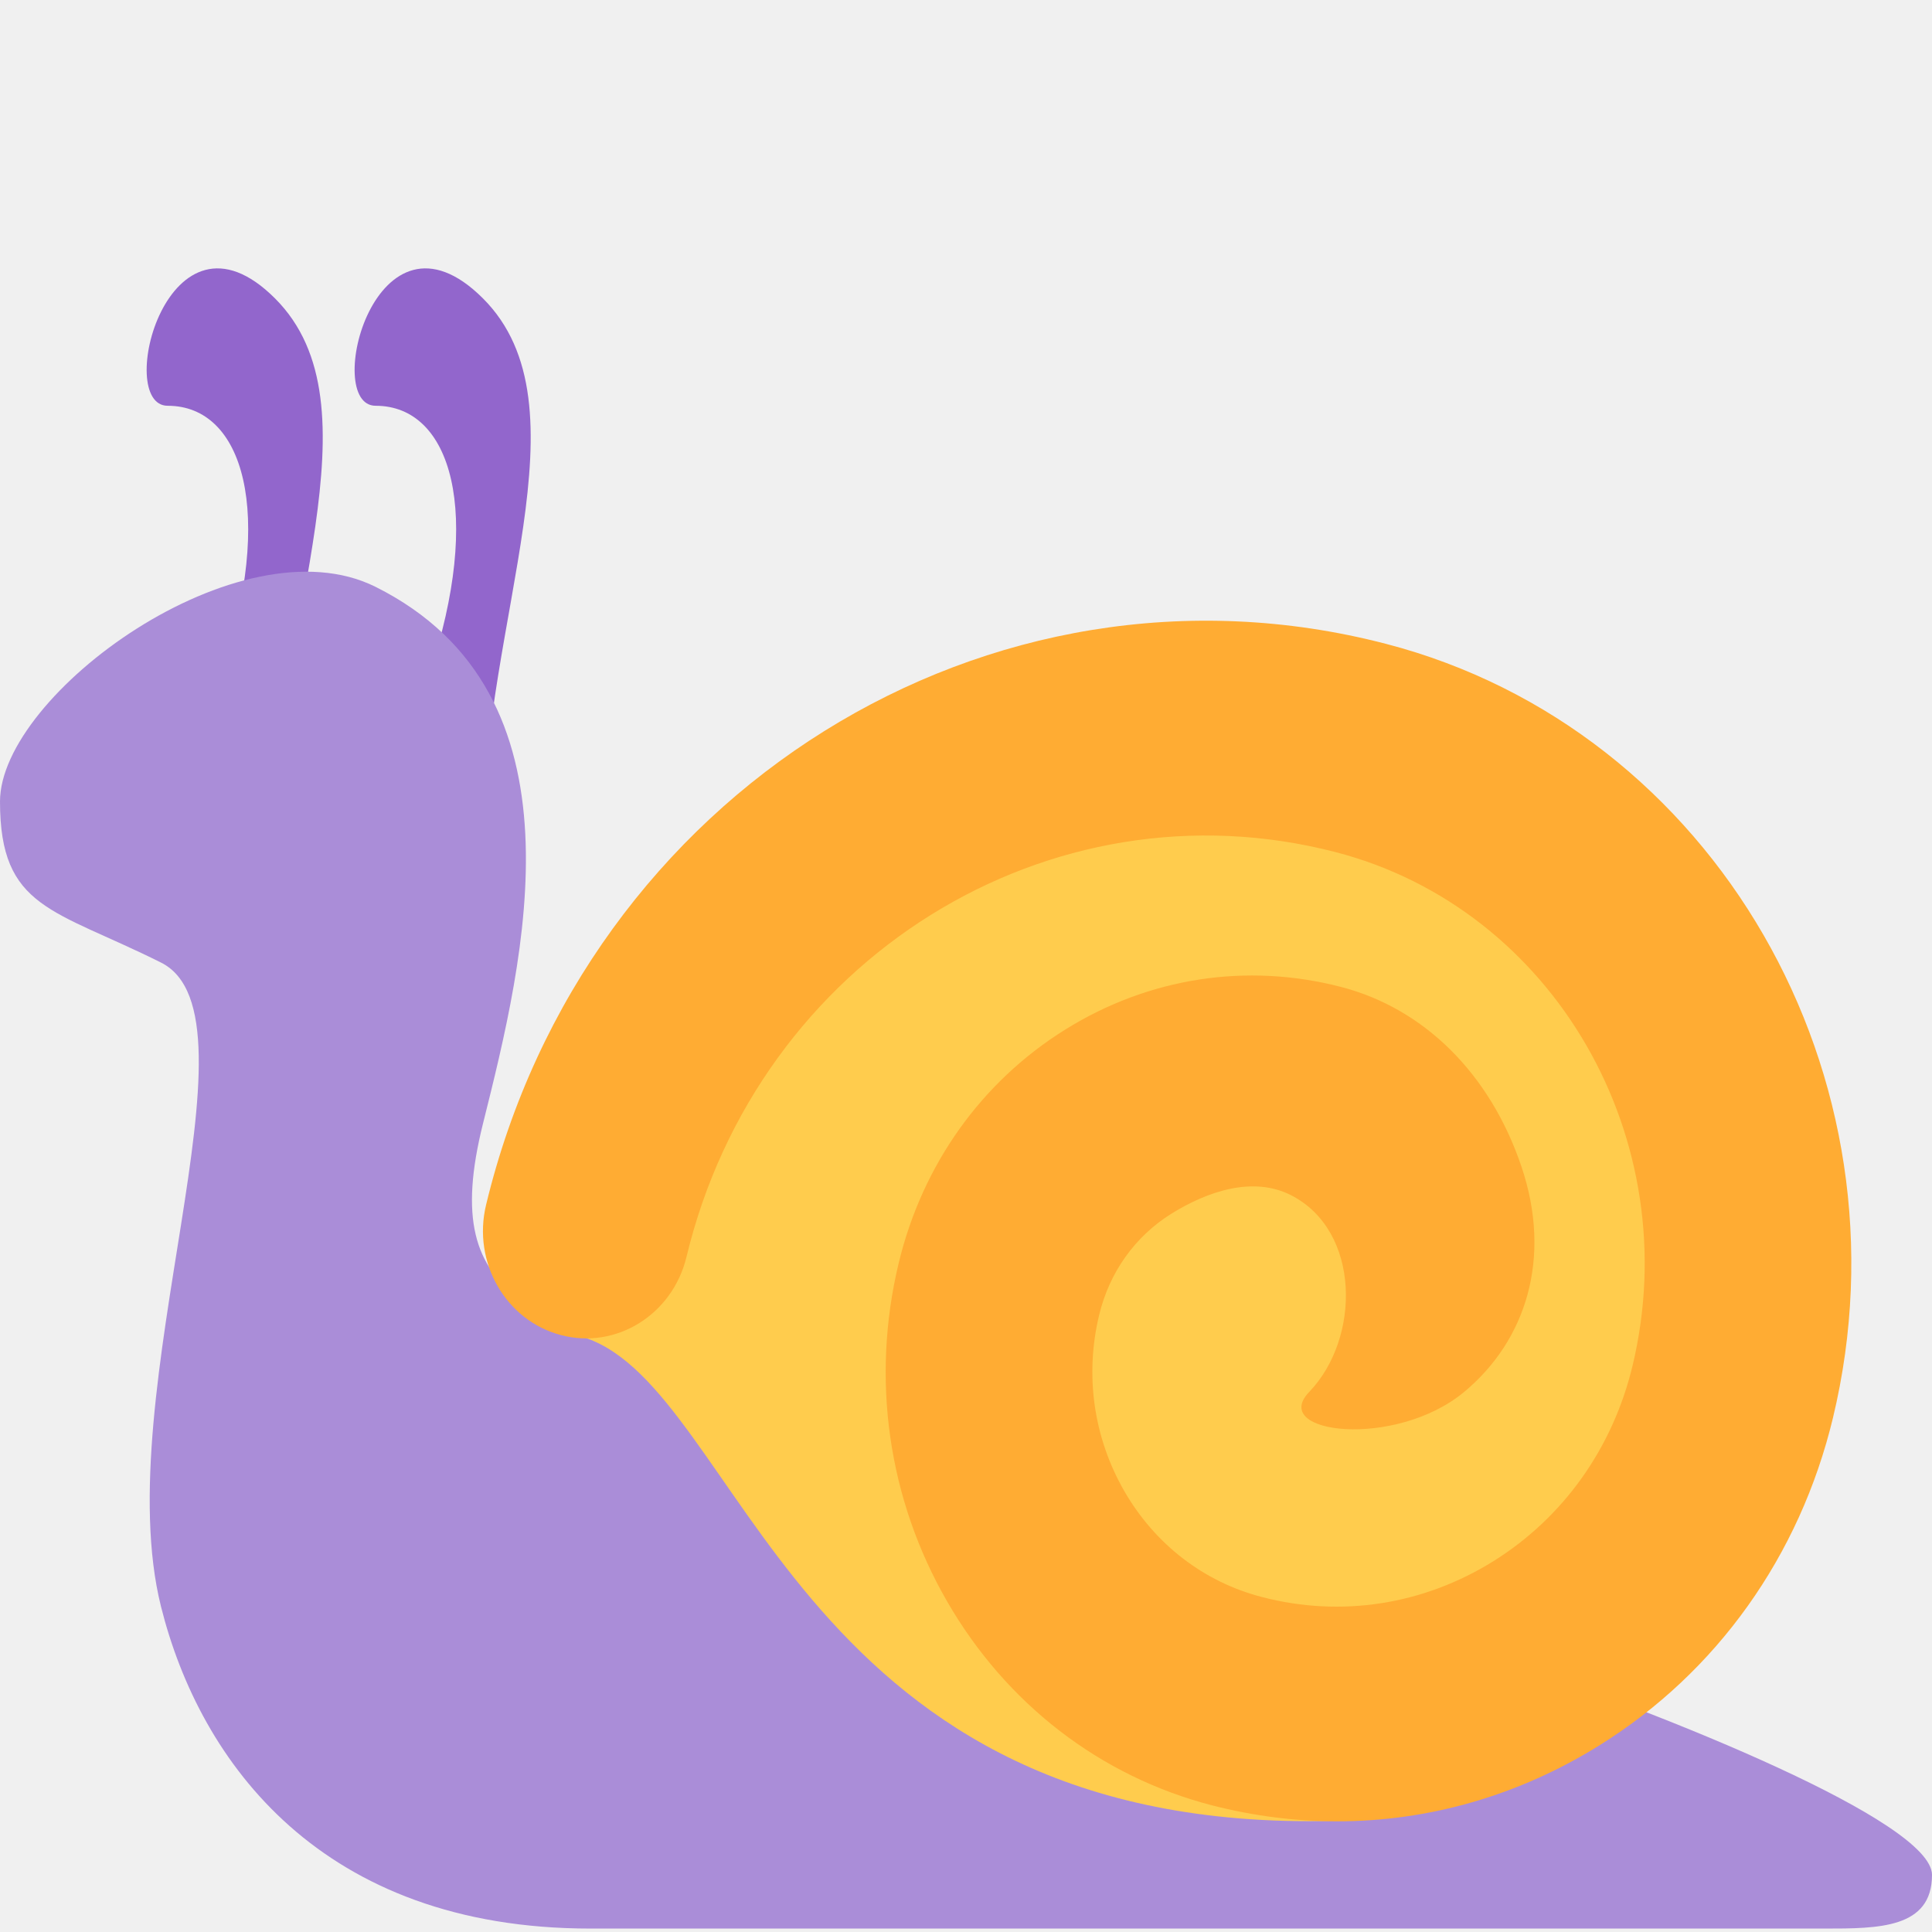
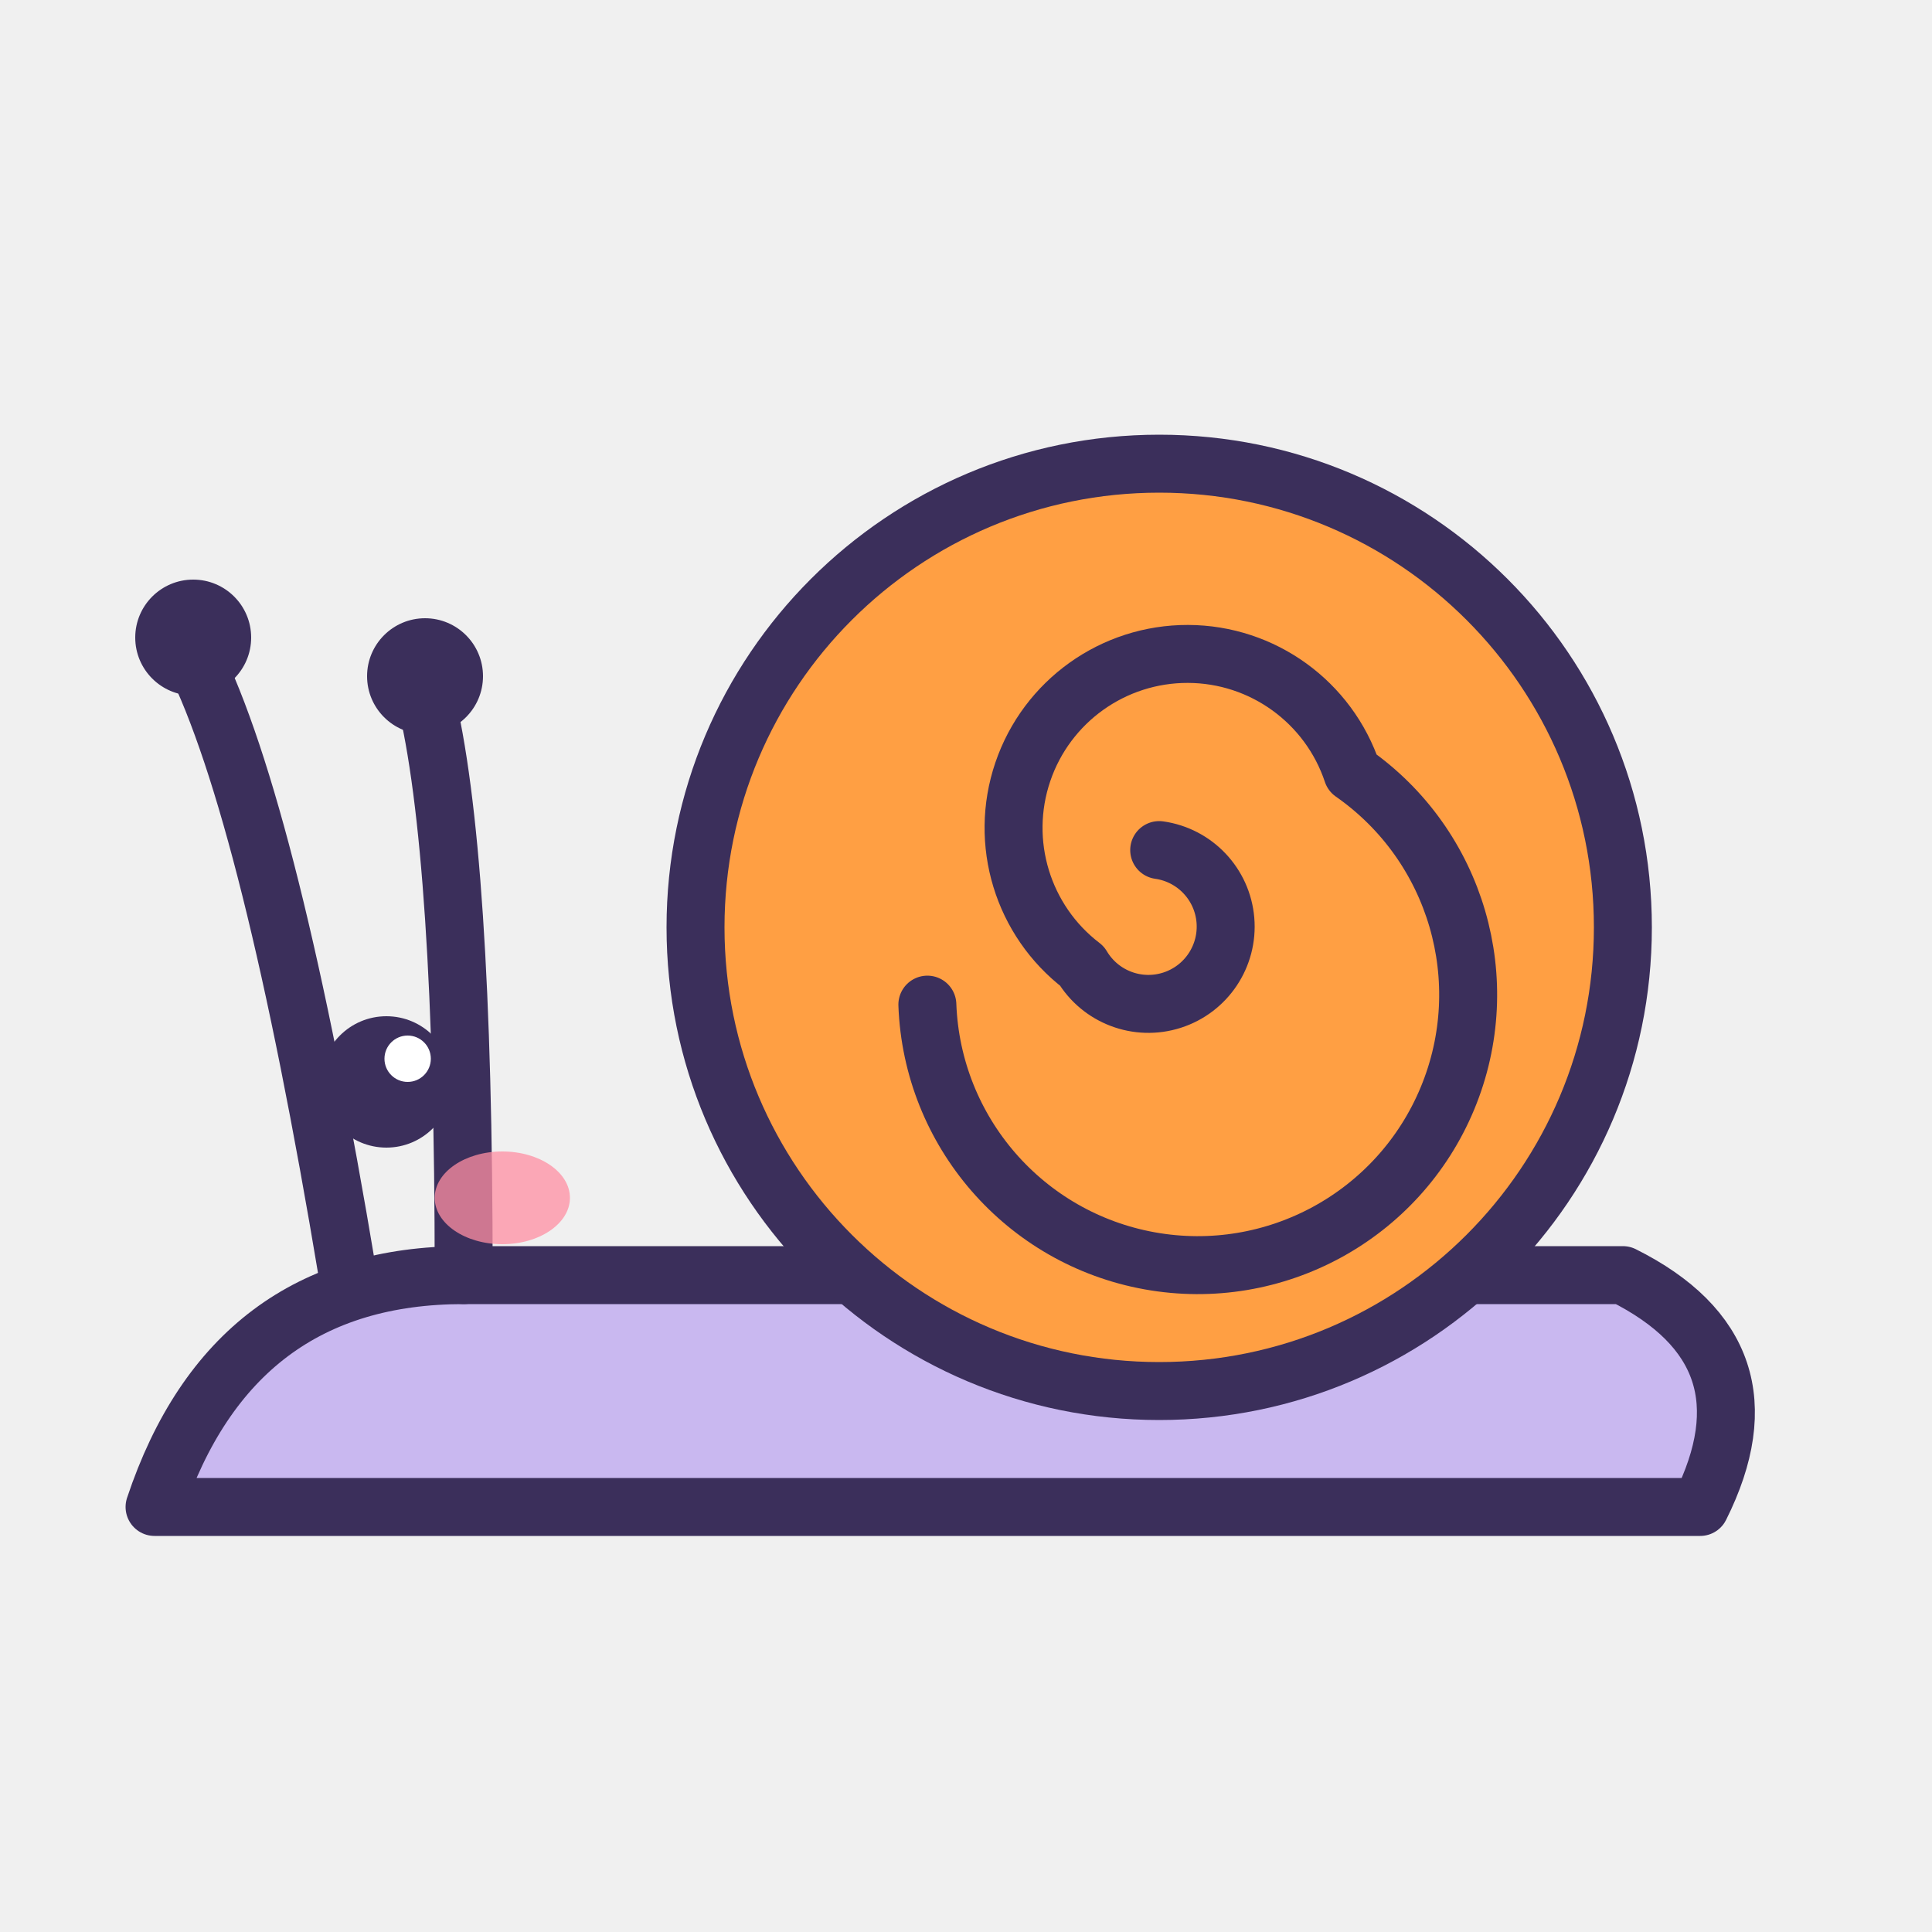
- <svg xmlns="http://www.w3.org/2000/svg" viewBox="0 0 36 36" preserveAspectRatio="xMidYMid meet">
-   <path fill="#9266CC" d="M9 15.561c0-4 2-8 0-10s-3 2-2 2c1.414 0 2 2 1 5s1 3.999 1 3zm-3.875 0c0-4 2-8 0-10s-3 2-2 2c1.414 0 2 2 1 5s1 3.999 1 3z" />
-   <path fill="#AA8DD8" d="M36 34.936c0 1-1 1-2 1H11c-5 0-7.272-3.09-8-6-1-4 2-11 0-12s-3-1-3-3 4.47-5.265 7-4c4 2 2.767 6.932 2 10-.88 3.522 1.115 3.594 5 5 4.94 1.787 12.32 4.44 14 5 3 1 8 3 8 4z" />
-   <path fill="#FFCC4D" d="M10.925 24.935c2.887 1 3.849 9 13.472 9 6.377 0 8.66-5.479 8.66-11 0-5.523-5.17-10-11.547-10-6.377.001-11.498 11.684-10.585 12z" />
-   <path fill="#FFAC33" d="M24.914 33.938c1.708 0 3.389-.48 4.892-1.418 2.185-1.361 3.729-3.527 4.348-6.098 1.53-6.363-2.206-12.834-8.329-14.425-7.393-1.923-14.919 2.768-16.768 10.455-.258 1.072.369 2.158 1.399 2.426 1.027.271 2.076-.383 2.335-1.455 1.334-5.546 6.761-8.93 12.1-7.544 4.063 1.056 6.544 5.351 5.528 9.574-.369 1.533-1.29 2.826-2.594 3.639-1.305.812-2.836 1.051-4.311.666-1.08-.279-1.991-.98-2.564-1.973-.572-.994-.74-2.158-.469-3.281.19-.795.668-1.465 1.344-1.887.676-.421 1.527-.707 2.234-.345 1.298.665 1.298 2.665.336 3.665-.752.781 1.604 1.065 2.887 0 1.15-.955 1.645-2.492 1.068-4.199-.581-1.724-1.805-2.942-3.358-3.347-1.762-.458-3.59-.176-5.148.797-1.557.971-2.657 2.515-3.098 4.347-.519 2.158-.199 4.398.903 6.307 1.103 1.91 2.853 3.258 4.931 3.797.775.199 1.558.299 2.334.299z" />
+ <svg xmlns="http://www.w3.org/2000/svg" viewBox="0 0 100 100" data-bare="1">
+   <path d="M8 78 Q12 66 24 66 L84 66 Q92 70 88 78Z" fill="#C9B8F0" stroke="#3B2F5B" stroke-width="3" stroke-linejoin="round" stroke-linecap="round" />
+   <path d="M18 66 Q14 42 10 34 M24 66 Q24 44 22 36" fill="none" stroke="#3B2F5B" stroke-width="3" stroke-linecap="round" stroke-linejoin="round" />
+   <circle cx="10" cy="33" r="3" fill="#3B2F5B" />
+   <circle cx="22" cy="35" r="3" fill="#3B2F5B" />
+   <circle cx="60" cy="48" r="24" fill="#FF9F43" stroke="#3B2F5B" stroke-width="3" stroke-linejoin="round" stroke-linecap="round" />
+   <path d="M60 48 m0 -4 a4 4 0 1 1 -4 6 a9 9 0 1 1 14 -10 a14 14 0 1 1 -22 12" fill="none" stroke="#3B2F5B" stroke-width="3" stroke-linecap="round" stroke-linejoin="round" />
+   <circle cx="20" cy="56" r="3.4" fill="#3B2F5B" />
+   <circle cx="21.1" cy="54.8" r="1.2" fill="#fff" />
+   <ellipse cx="26" cy="62" rx="3.5" ry="2.4" fill="#FF8FA3" opacity=".75" />
</svg>
